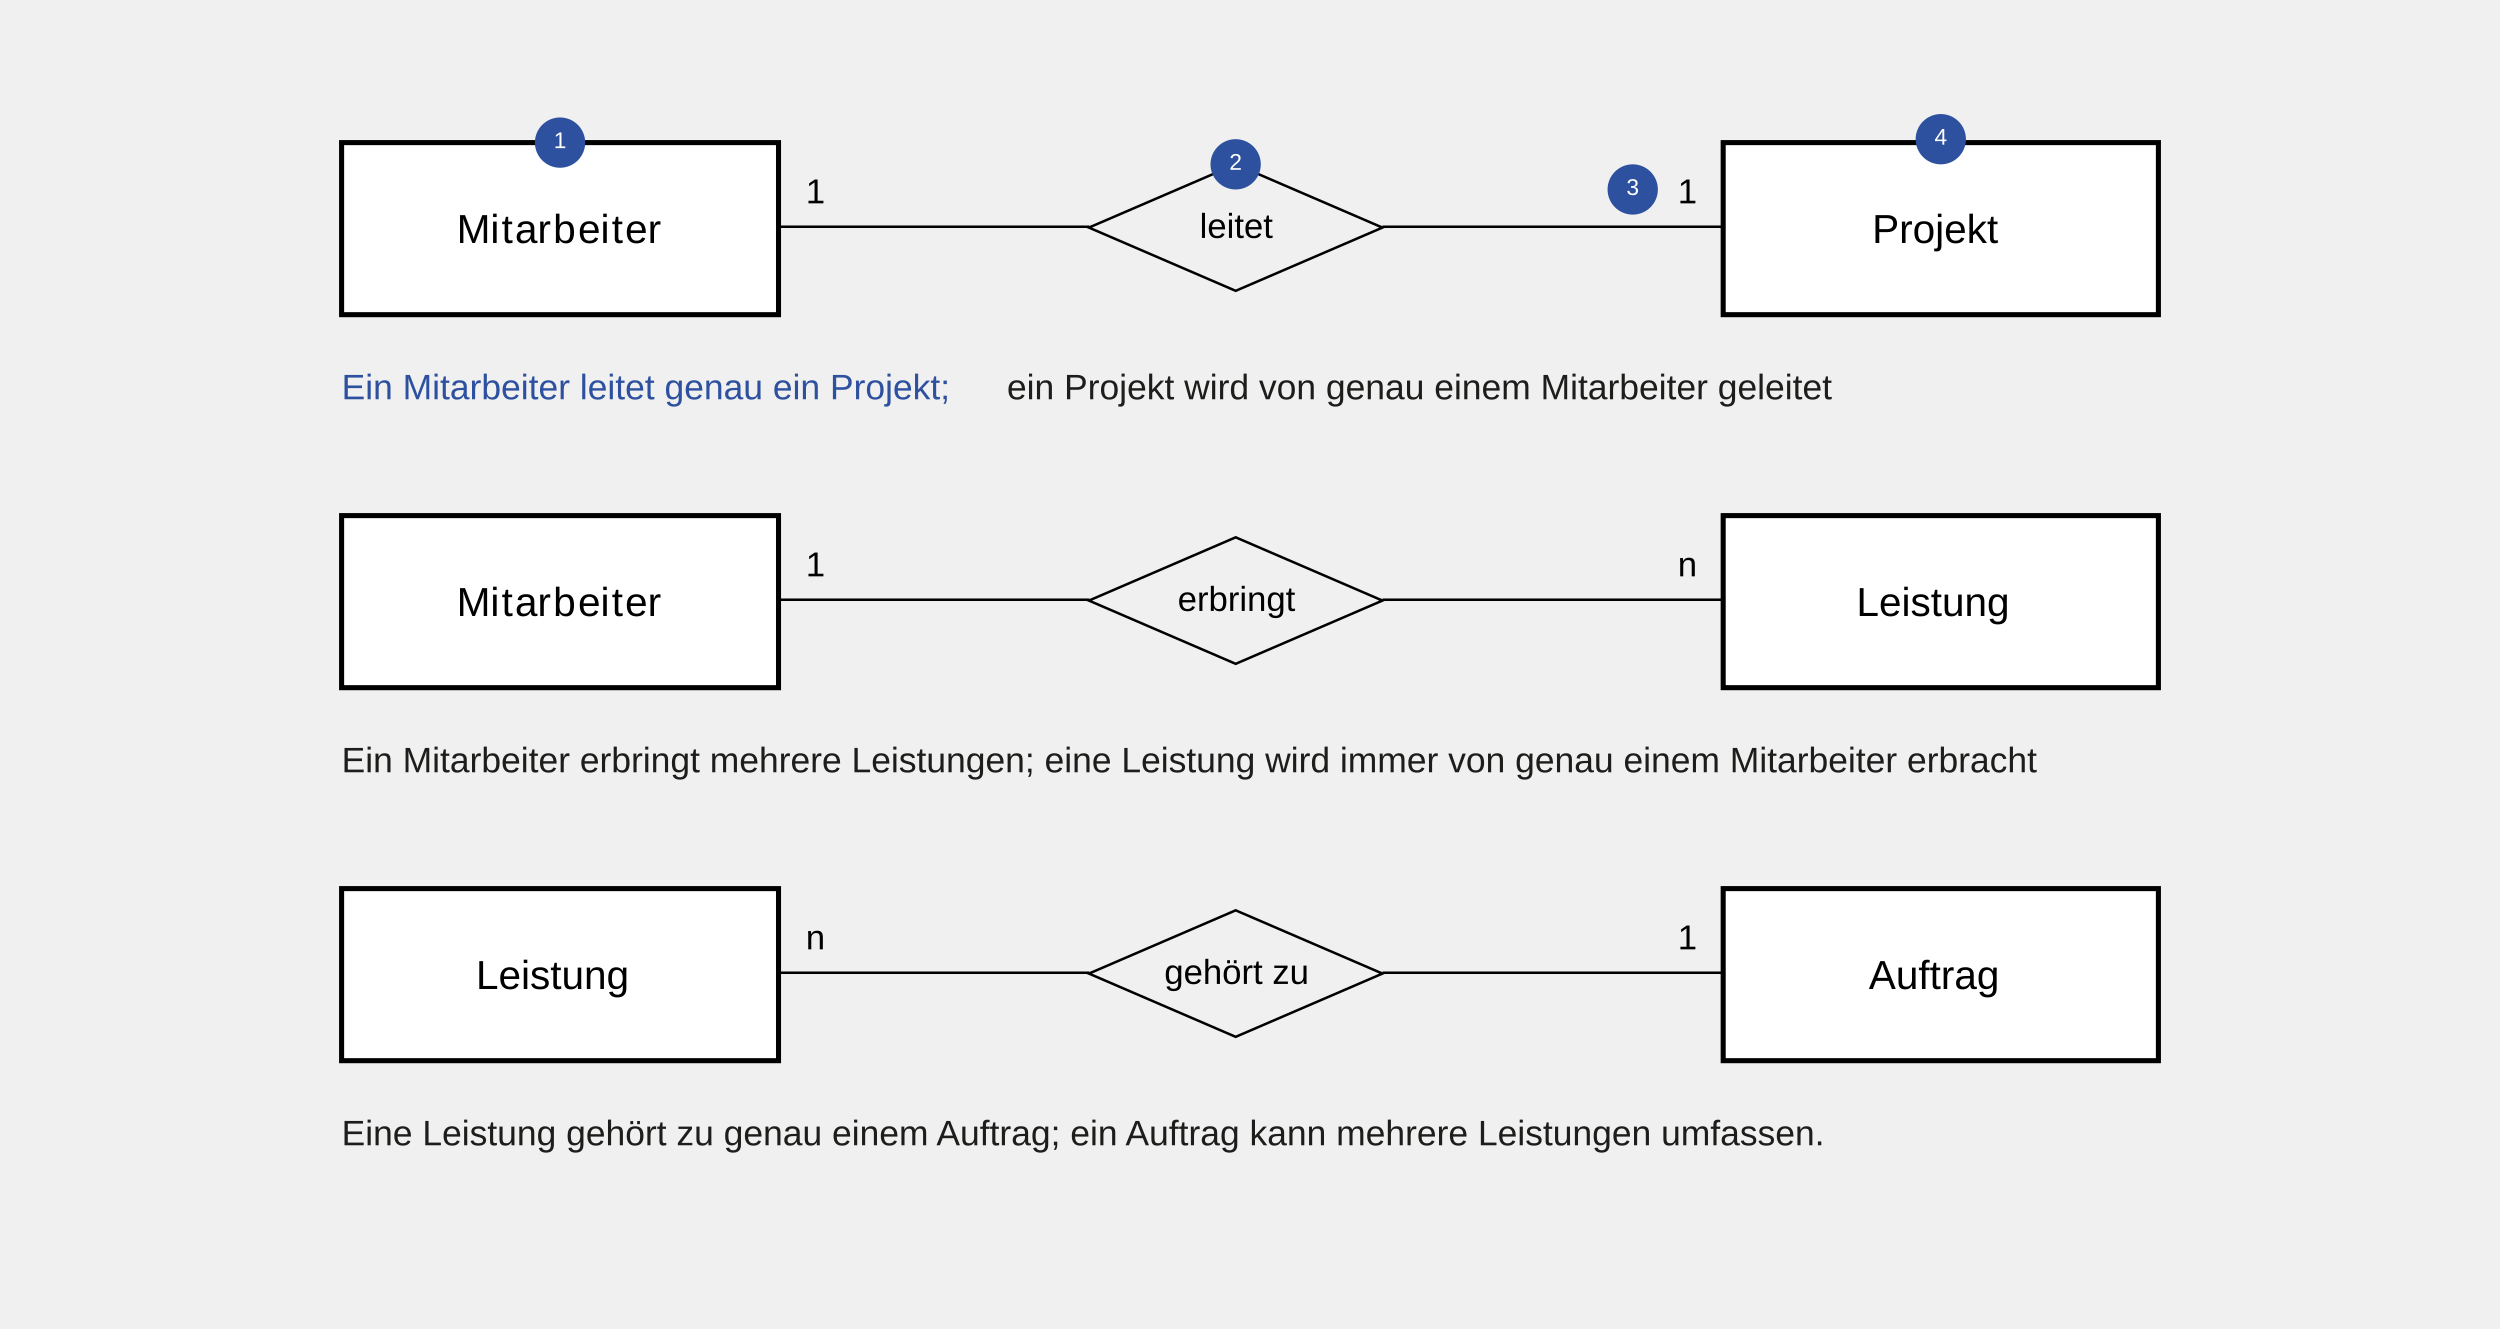
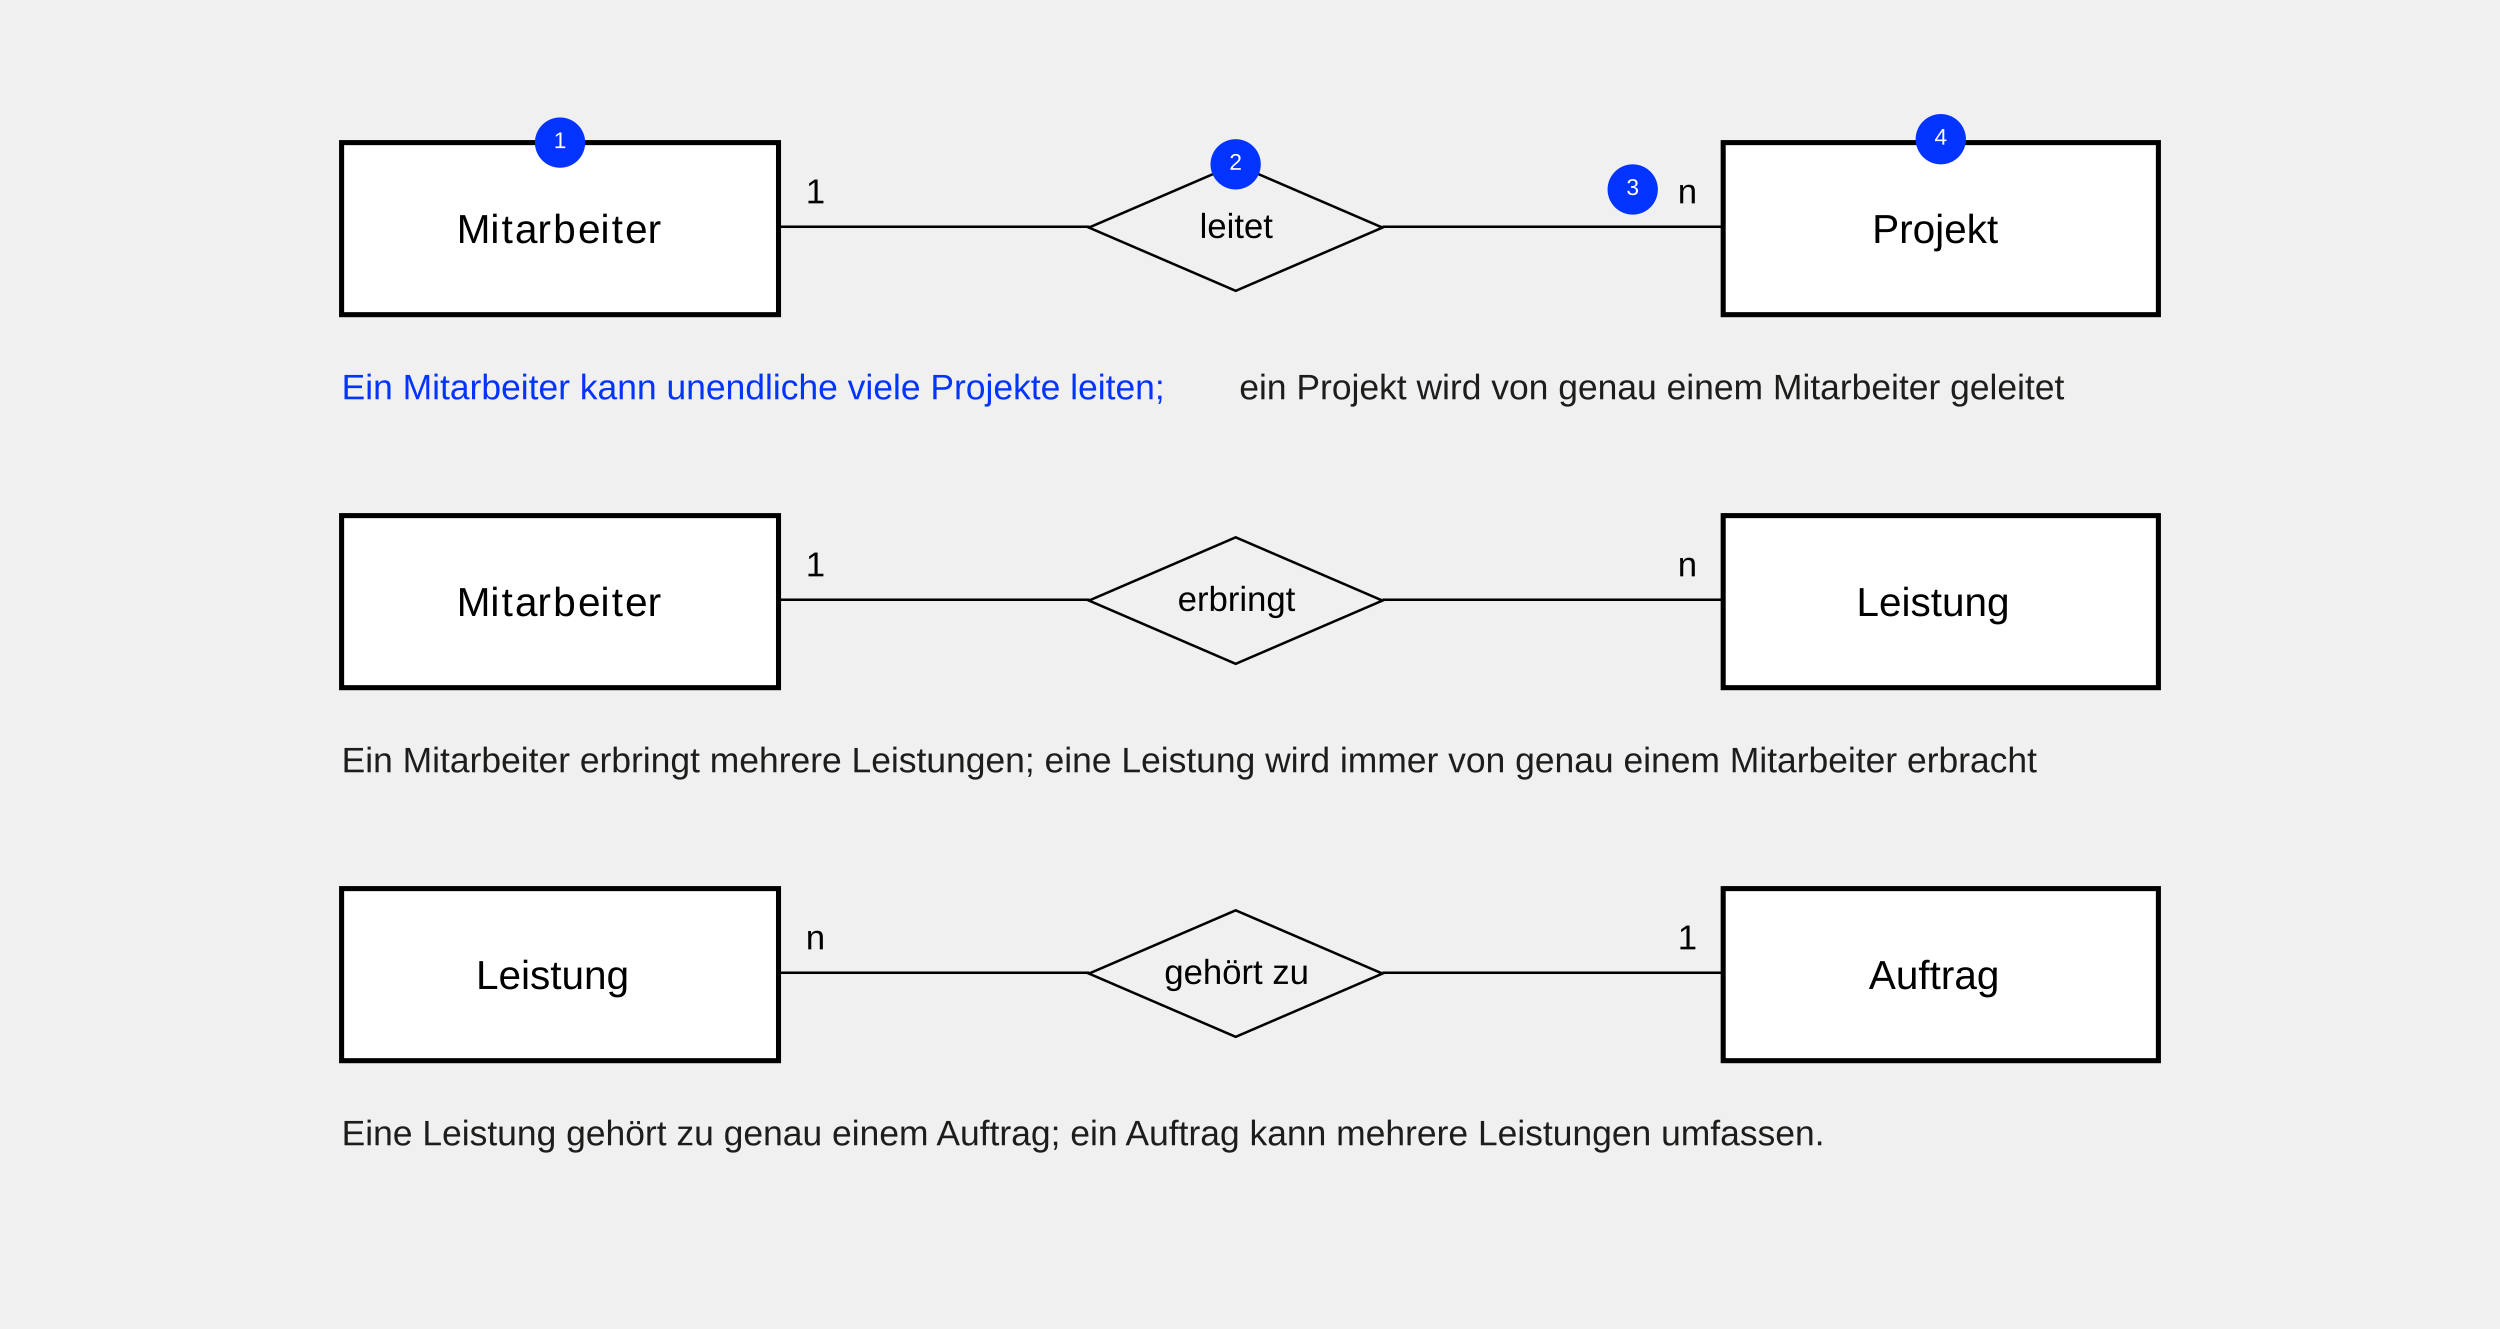
<svg xmlns="http://www.w3.org/2000/svg" id="a" viewBox="0 0 988 525">
  <defs>
-     <style>.b{stroke-width:2px;}.b,.c{fill:#fff;}.b,.d{stroke:#000;stroke-miterlimit:8;}.e{letter-spacing:0em;}.f,.g,.h,.i{font-family:ArialMT, Arial;}.f,.i{fill:#1d1d1b;}.j{letter-spacing:0em;}.k,.l{fill:#2d509f;}.g{letter-spacing:0em;}.g,.h{font-size:13.71px;}.l,.m,.c,.n{font-family:Arial-BoldMT, Arial;}.m,.n{font-size:16px;}.o,.n{letter-spacing:0em;}.i,.p{font-size:14px;}.q{letter-spacing:0em;}.c{font-size:9px;}.d{fill:none;}.r{letter-spacing:0em;}</style>
+     <style>.b{stroke-width:2px;}.b,.c{fill:#fff;}.b,.d{stroke:#000;stroke-miterlimit:8;}.e{letter-spacing:0em;}.f,.g,.h,.i{font-family:ArialMT, Arial;}.f,.i{fill:#1d1d1b;}.j{letter-spacing:0em;}.k,.l{fill:#0333ff;}.g{letter-spacing:0em;}.g,.h{font-size:13.71px;}.m{fill:#2c509e;}.m,.l,.n,.c,.o{font-family:Arial-BoldMT, Arial;}.n,.o{font-size:16px;}.p,.o{letter-spacing:0em;}.i,.q{font-size:14px;}.r{letter-spacing:0em;}.c{font-size:9px;}.d{fill:none;}.s{letter-spacing:0em;}</style>
  </defs>
  <g>
    <rect class="b" x="135" y="56.36" width="172.67" height="68" />
-     <text class="m" transform="translate(180.49 96.03)">
-       <tspan class="o" x="0" y="0">M</tspan>
-       <tspan class="q" x="13.3" y="0">i</tspan>
+     <text class="n" transform="translate(180.49 96.03)">
+       <tspan class="p" x="0" y="0">M</tspan>
+       <tspan class="r" x="13.3" y="0">i</tspan>
      <tspan class="e" x="17.73" y="0">t</tspan>
      <tspan x="23.01" y="0">ar</tspan>
-       <tspan class="r" x="38.13" y="0">b</tspan>
+       <tspan class="s" x="38.13" y="0">b</tspan>
      <tspan x="47.94" y="0">e</tspan>
-       <tspan class="q" x="56.83" y="0">i</tspan>
+       <tspan class="r" x="56.83" y="0">i</tspan>
      <tspan class="e" x="61.26" y="0">t</tspan>
      <tspan class="j" x="66.54" y="0">e</tspan>
      <tspan x="75.46" y="0">r</tspan>
    </text>
    <polygon class="d" points="430.33 89.94 488.33 64.94 546.33 89.94 488.33 114.94 430.33 89.94" />
    <text class="g" transform="translate(474.09 94.03)">
      <tspan x="0" y="0">leitet</tspan>
    </text>
    <line class="d" x1="307.67" y1="89.61" x2="430.54" y2="89.61" />
    <line class="d" x1="546.33" y1="89.61" x2="681.05" y2="89.61" />
    <rect class="b" x="681" y="56.36" width="172" height="68" />
-     <text class="m" transform="translate(739.88 96.03)">
+     <text class="n" transform="translate(739.88 96.03)">
      <tspan x="0" y="0">Projekt</tspan>
    </text>
    <text class="h" transform="translate(663.06 80.36)">
-       <tspan x="0" y="0">1</tspan>
+       <tspan x="0" y="0">n</tspan>
    </text>
  </g>
  <g>
    <rect class="b" x="135" y="203.77" width="172.67" height="68" />
-     <text class="m" transform="translate(180.49 243.44)">
-       <tspan class="o" x="0" y="0">M</tspan>
-       <tspan class="q" x="13.3" y="0">i</tspan>
+     <text class="n" transform="translate(180.49 243.44)">
+       <tspan class="p" x="0" y="0">M</tspan>
+       <tspan class="r" x="13.3" y="0">i</tspan>
      <tspan class="e" x="17.73" y="0">t</tspan>
      <tspan x="23.01" y="0">ar</tspan>
-       <tspan class="r" x="38.13" y="0">b</tspan>
+       <tspan class="s" x="38.13" y="0">b</tspan>
      <tspan x="47.94" y="0">e</tspan>
-       <tspan class="q" x="56.83" y="0">i</tspan>
+       <tspan class="r" x="56.83" y="0">i</tspan>
      <tspan class="e" x="61.26" y="0">t</tspan>
      <tspan class="j" x="66.54" y="0">e</tspan>
      <tspan x="75.46" y="0">r</tspan>
    </text>
    <polygon class="d" points="430.33 237.35 488.33 212.35 546.33 237.35 488.33 262.35 430.33 237.35" />
    <text class="g" transform="translate(465.42 241.44)">
      <tspan x="0" y="0">erbringt</tspan>
    </text>
    <line class="d" x1="307.67" y1="237.02" x2="430.54" y2="237.02" />
    <line class="d" x1="546.33" y1="237.02" x2="681.05" y2="237.02" />
    <rect class="b" x="681" y="203.77" width="172" height="68" />
-     <text class="m" transform="translate(733.67 243.44)">
+     <text class="n" transform="translate(733.67 243.44)">
      <tspan x="0" y="0">Leistung</tspan>
    </text>
    <text class="h" transform="translate(318.46 227.77)">
      <tspan x="0" y="0">1</tspan>
    </text>
    <text class="h" transform="translate(663.06 227.77)">
      <tspan x="0" y="0">n</tspan>
    </text>
  </g>
  <g>
    <rect class="b" x="135" y="351.18" width="172.67" height="68" />
-     <text class="n" transform="translate(188.11 390.85)">
+     <text class="o" transform="translate(188.11 390.85)">
      <tspan x="0" y="0">Leistung</tspan>
    </text>
    <polygon class="d" points="430.33 384.76 488.33 359.76 546.33 384.76 488.33 409.76 430.33 384.76" />
    <text class="g" transform="translate(460.13 388.85)">
      <tspan x="0" y="0">gehört zu</tspan>
    </text>
    <line class="d" x1="307.67" y1="384.43" x2="430.54" y2="384.43" />
    <line class="d" x1="546.33" y1="384.43" x2="681.05" y2="384.43" />
    <rect class="b" x="681" y="351.18" width="172" height="68" />
-     <text class="m" transform="translate(738.56 390.85)">
+     <text class="n" transform="translate(738.56 390.85)">
      <tspan x="0" y="0">Auftrag</tspan>
    </text>
    <text class="h" transform="translate(318.46 375.18)">
      <tspan x="0" y="0">n</tspan>
    </text>
    <text class="h" transform="translate(663.06 375.18)">
      <tspan x="0" y="0">1</tspan>
    </text>
  </g>
-   <text class="p" transform="translate(135 157.8)">
-     <tspan class="l" x="0" y="0">Ein Mitarbeiter leitet genau ein Projekt; </tspan>
-     <tspan class="f" x="262.94" y="0">ein Projekt wird von genau einem Mitarbeiter geleitet</tspan>
+   <text class="q" transform="translate(135 157.8)">
+     <tspan class="l" x="0" y="0">Ein Mitarbeiter kann unendliche viele Projekte leiten;</tspan>
+     <tspan class="m" x="350.88" y="0"> </tspan>
+     <tspan class="f" x="354.76" y="0">ein Projekt wird von genau einem Mitarbeiter geleitet</tspan>
  </text>
  <text class="i" transform="translate(135 305.21)">
    <tspan x="0" y="0">Ein Mitarbeiter erbringt mehrere Leistungen; eine Leistung wird immer von genau einem Mitarbeiter erbracht</tspan>
  </text>
  <text class="i" transform="translate(135 452.62)">
    <tspan x="0" y="0">Eine Leistung gehört zu genau einem Auftrag; ein Auftrag kann mehrere Leistungen umfassen.</tspan>
  </text>
  <text class="h" transform="translate(318.46 80.36)">
    <tspan x="0" y="0">1</tspan>
  </text>
  <g>
    <circle class="k" cx="221.33" cy="56.36" r="9.94" />
    <text class="c" transform="translate(218.83 58.53)">
      <tspan x="0" y="0">1</tspan>
    </text>
  </g>
  <g>
    <circle class="k" cx="488.33" cy="64.94" r="9.94" />
    <text class="c" transform="translate(485.83 67.11)">
      <tspan x="0" y="0">2</tspan>
    </text>
  </g>
  <g>
    <circle class="k" cx="645.25" cy="74.88" r="9.94" />
    <text class="c" transform="translate(642.75 77.05)">
      <tspan x="0" y="0">3</tspan>
    </text>
  </g>
  <g>
    <circle class="k" cx="767" cy="55.01" r="9.94" />
    <text class="c" transform="translate(764.5 57.17)">
      <tspan x="0" y="0">4</tspan>
    </text>
  </g>
</svg>
